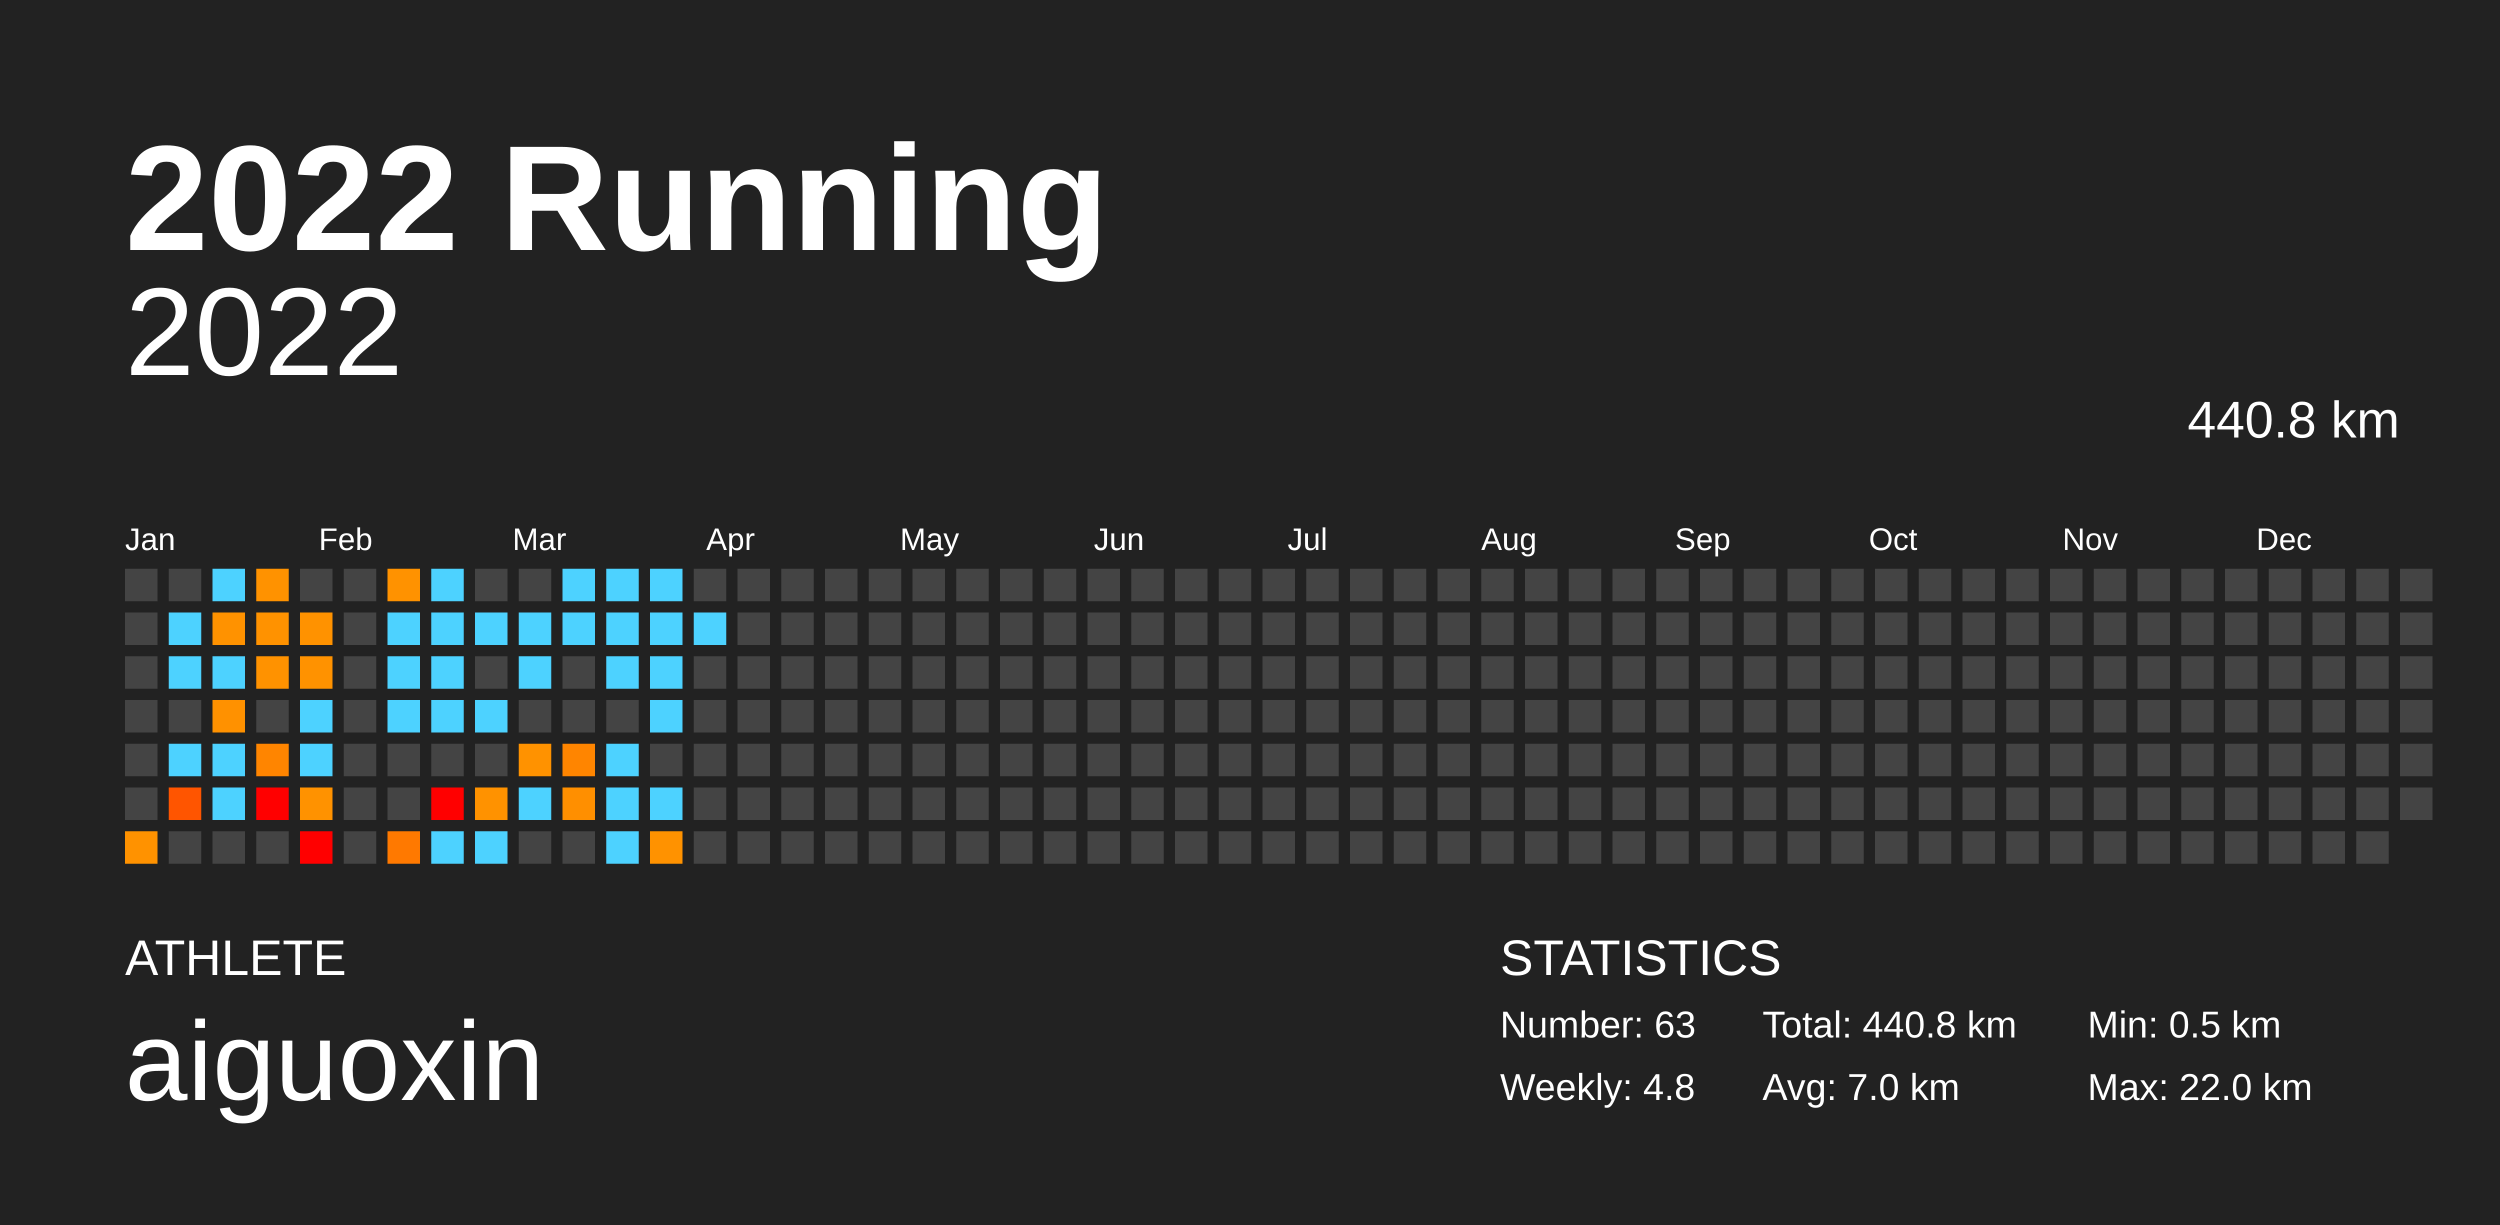
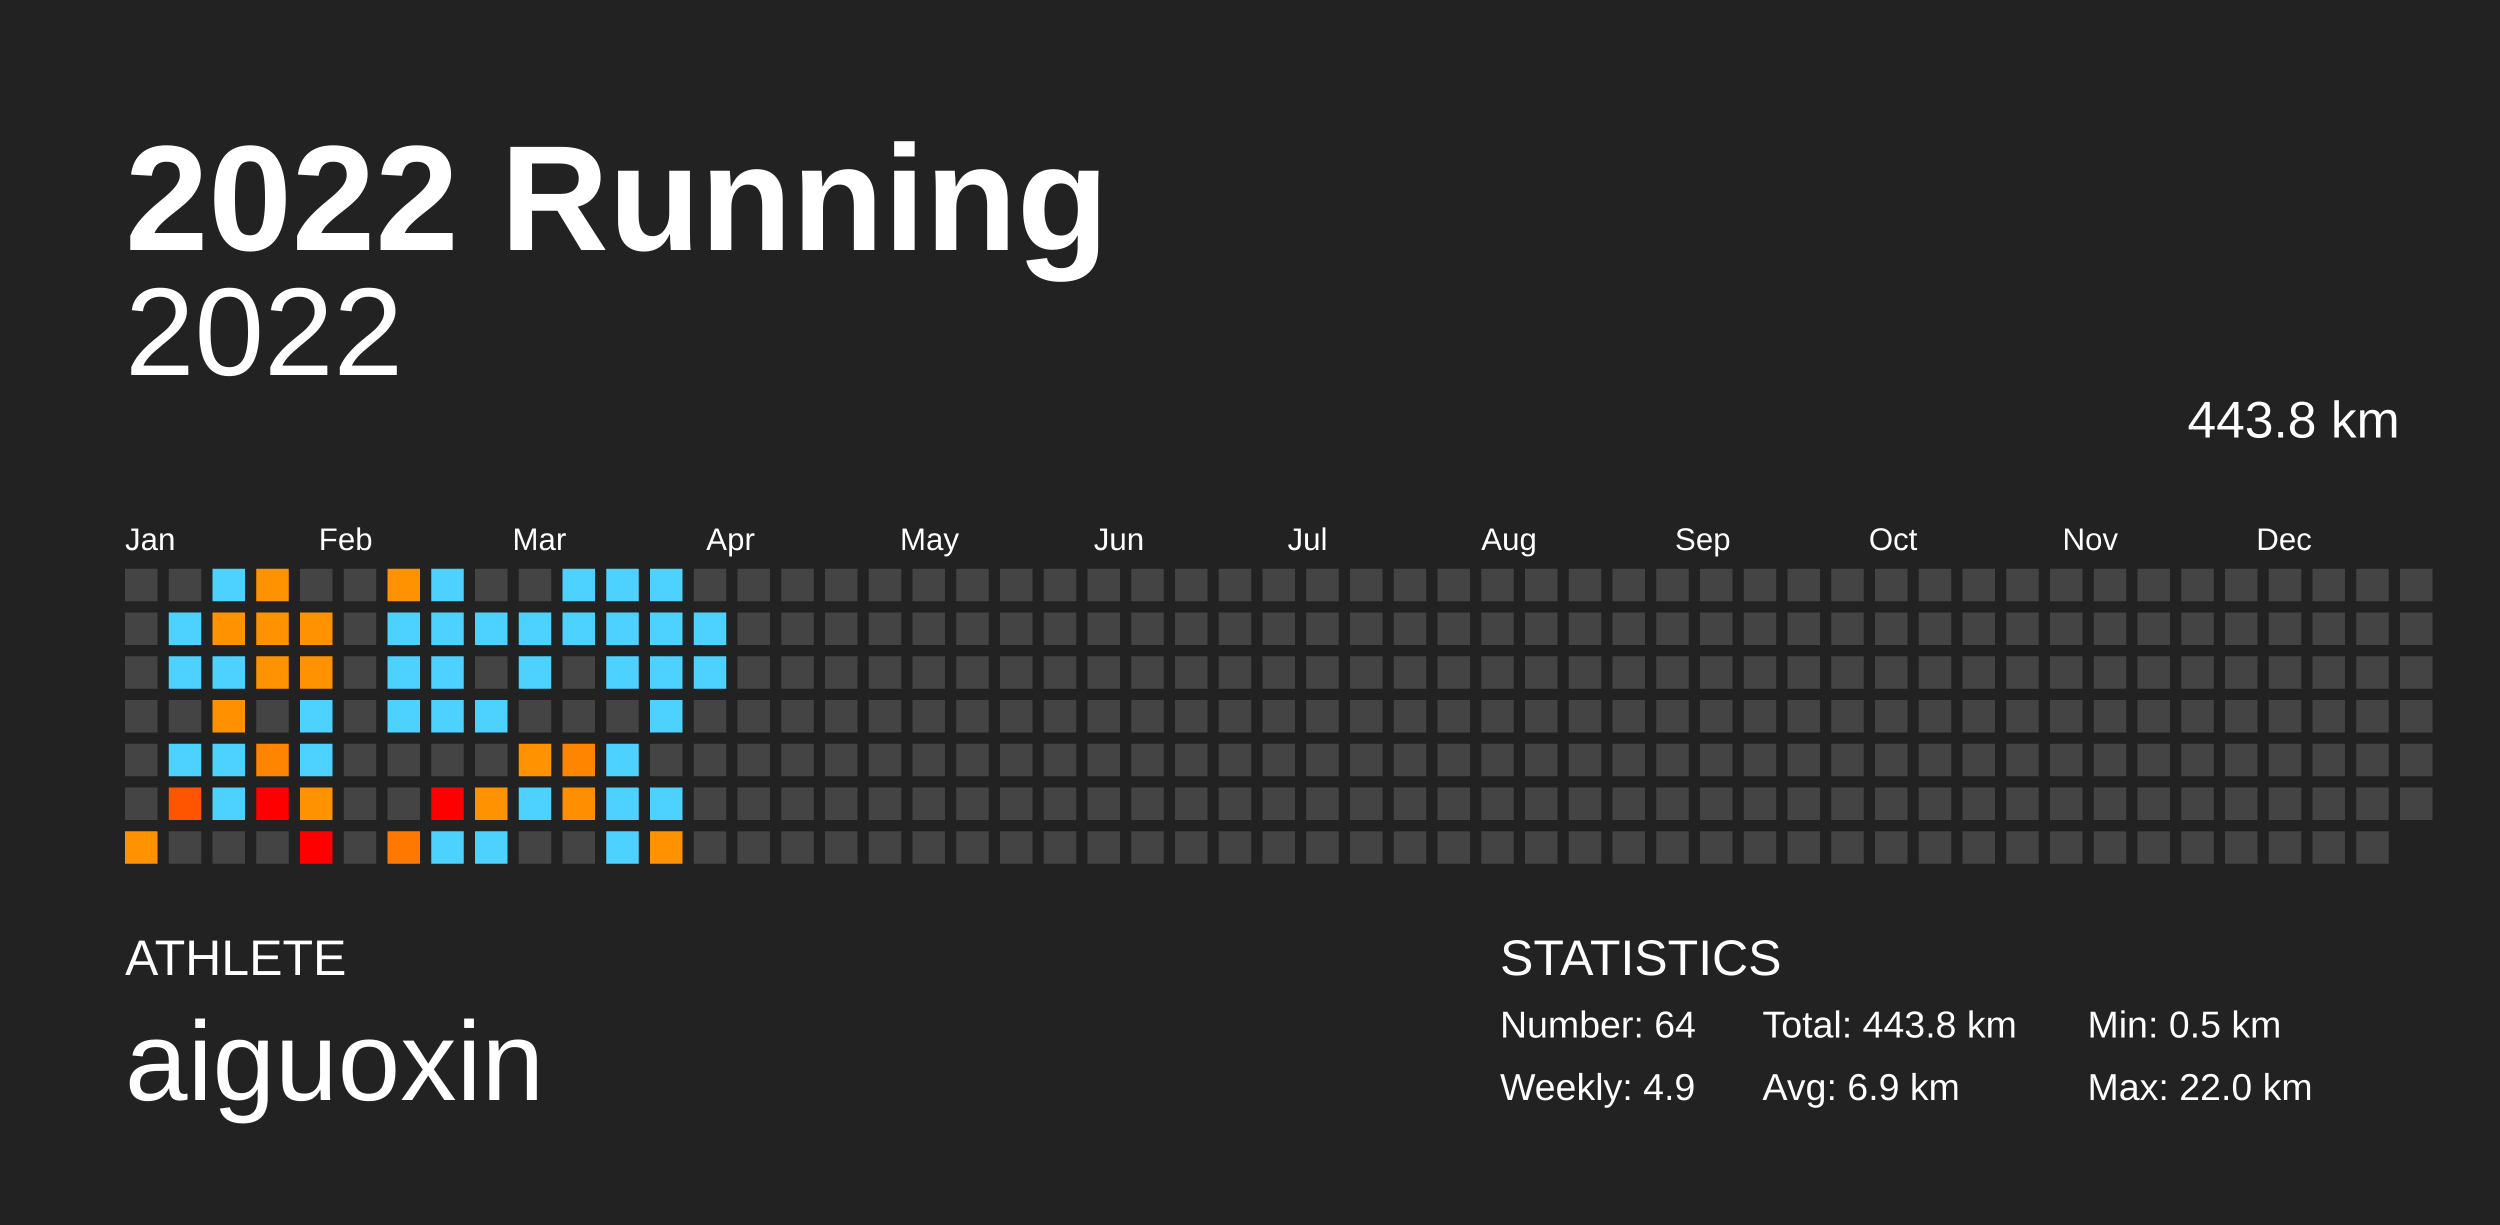
<svg xmlns="http://www.w3.org/2000/svg" baseProfile="full" height="98mm" version="1.1" viewBox="0,0,200,98" width="200mm">
  <defs />
  <rect fill="#222222" height="98" width="200" x="0" y="0" />
  <text fill="#FFFFFF" style="font-size:12px; font-family:Arial; font-weight:bold;" x="10" y="20">2022 Running</text>
  <text fill="#FFFFFF" style="font-size:4px; font-family:Arial" x="10" y="78">ATHLETE</text>
  <text fill="#FFFFFF" style="font-size:9px; font-family:Arial" x="10" y="88">aiguoxin</text>
  <text fill="#FFFFFF" style="font-size:4px; font-family:Arial" x="120" y="78">STATISTICS</text>
-   <text fill="#FFFFFF" style="font-size:3px; font-family:Arial" x="120" y="83">Number: 63</text>
-   <text fill="#FFFFFF" style="font-size:3px; font-family:Arial" x="120" y="88">Weekly: 4.8</text>
-   <text fill="#FFFFFF" style="font-size:3px; font-family:Arial" x="141" y="83">Total: 440.8 km</text>
-   <text fill="#FFFFFF" style="font-size:3px; font-family:Arial" x="141" y="88">Avg: 7.0 km</text>
+   <text fill="#FFFFFF" style="font-size:3px; font-family:Arial" x="120" y="83">Number: 64</text>
+   <text fill="#FFFFFF" style="font-size:3px; font-family:Arial" x="120" y="88">Weekly: 4.9</text>
+   <text fill="#FFFFFF" style="font-size:3px; font-family:Arial" x="141" y="83">Total: 443.8 km</text>
+   <text fill="#FFFFFF" style="font-size:3px; font-family:Arial" x="141" y="88">Avg: 6.9 km</text>
  <text fill="#FFFFFF" style="font-size:3px; font-family:Arial" x="167" y="83">Min: 0.5 km</text>
  <text fill="#FFFFFF" style="font-size:3px; font-family:Arial" x="167" y="88">Max: 22.0 km</text>
  <text alignment-baseline="hanging" fill="#FFFFFF" style="font-size:10.0px; font-family:Arial;" x="10" y="30">2022</text>
-   <text alignment-baseline="hanging" fill="#FFFFFF" style="font-size:4.125px; font-family:Arial;" x="175" y="35">440.8 km</text>
+   <text alignment-baseline="hanging" fill="#FFFFFF" style="font-size:4.125px; font-family:Arial;" x="175" y="35">443.8 km</text>
  <text fill="#FFFFFF" style="font-size:2.5px; font-family:Arial" x="10.0" y="44">Jan</text>
  <text fill="#FFFFFF" style="font-size:2.5px; font-family:Arial" x="25.5" y="44">Feb</text>
  <text fill="#FFFFFF" style="font-size:2.5px; font-family:Arial" x="41.0" y="44">Mar</text>
  <text fill="#FFFFFF" style="font-size:2.5px; font-family:Arial" x="56.5" y="44">Apr</text>
  <text fill="#FFFFFF" style="font-size:2.5px; font-family:Arial" x="72.0" y="44">May</text>
  <text fill="#FFFFFF" style="font-size:2.5px; font-family:Arial" x="87.5" y="44">Jun</text>
  <text fill="#FFFFFF" style="font-size:2.5px; font-family:Arial" x="103.0" y="44">Jul</text>
  <text fill="#FFFFFF" style="font-size:2.5px; font-family:Arial" x="118.5" y="44">Aug</text>
  <text fill="#FFFFFF" style="font-size:2.5px; font-family:Arial" x="134.0" y="44">Sep</text>
  <text fill="#FFFFFF" style="font-size:2.5px; font-family:Arial" x="149.5" y="44">Oct</text>
  <text fill="#FFFFFF" style="font-size:2.5px; font-family:Arial" x="165.0" y="44">Nov</text>
  <text fill="#FFFFFF" style="font-size:2.5px; font-family:Arial" x="180.5" y="44">Dec</text>
  <rect fill="#444444" height="2.6" width="2.6" x="10.0" y="45.5" />
  <rect fill="#444444" height="2.6" width="2.6" x="10.0" y="49.0" />
  <rect fill="#444444" height="2.6" width="2.6" x="10.0" y="52.5" />
  <rect fill="#444444" height="2.6" width="2.6" x="10.0" y="56.0" />
  <rect fill="#444444" height="2.6" width="2.6" x="10.0" y="59.5" />
  <rect fill="#444444" height="2.6" width="2.6" x="10.0" y="63.0" />
  <rect fill="#ff9200" height="2.6" width="2.6" x="10.0" y="66.5" />
  <rect fill="#444444" height="2.6" width="2.6" x="13.5" y="45.5" />
  <rect fill="#4dd2ff" height="2.6" width="2.6" x="13.5" y="49.0" />
  <rect fill="#4dd2ff" height="2.6" width="2.6" x="13.5" y="52.5" />
  <rect fill="#444444" height="2.6" width="2.6" x="13.5" y="56.0" />
  <rect fill="#4dd2ff" height="2.6" width="2.6" x="13.5" y="59.5" />
  <rect fill="#ff5500" height="2.6" width="2.6" x="13.5" y="63.0" />
  <rect fill="#444444" height="2.6" width="2.6" x="13.5" y="66.5" />
  <rect fill="#4dd2ff" height="2.6" width="2.6" x="17.0" y="45.5" />
  <rect fill="#ff9200" height="2.6" width="2.6" x="17.0" y="49.0" />
  <rect fill="#4dd2ff" height="2.6" width="2.6" x="17.0" y="52.5" />
  <rect fill="#ff9100" height="2.6" width="2.6" x="17.0" y="56.0" />
  <rect fill="#4dd2ff" height="2.6" width="2.6" x="17.0" y="59.5" />
  <rect fill="#4dd2ff" height="2.6" width="2.6" x="17.0" y="63.0" />
  <rect fill="#444444" height="2.6" width="2.6" x="17.0" y="66.5" />
  <rect fill="#ff9200" height="2.6" width="2.6" x="20.5" y="45.5" />
  <rect fill="#ff9200" height="2.6" width="2.6" x="20.5" y="49.0" />
  <rect fill="#ff9200" height="2.6" width="2.6" x="20.5" y="52.5" />
  <rect fill="#444444" height="2.6" width="2.6" x="20.5" y="56.0" />
  <rect fill="#ff8500" height="2.6" width="2.6" x="20.5" y="59.5" />
  <rect fill="red" height="2.6" width="2.6" x="20.5" y="63.0" />
  <rect fill="#444444" height="2.6" width="2.6" x="20.5" y="66.5" />
  <rect fill="#444444" height="2.6" width="2.6" x="24.0" y="45.5" />
  <rect fill="#ff9200" height="2.6" width="2.6" x="24.0" y="49.0" />
  <rect fill="#ff9200" height="2.6" width="2.6" x="24.0" y="52.5" />
  <rect fill="#4dd2ff" height="2.6" width="2.6" x="24.0" y="56.0" />
  <rect fill="#4dd2ff" height="2.6" width="2.6" x="24.0" y="59.5" />
  <rect fill="#ff9200" height="2.6" width="2.6" x="24.0" y="63.0" />
  <rect fill="red" height="2.6" width="2.6" x="24.0" y="66.5" />
  <rect fill="#444444" height="2.6" width="2.6" x="27.5" y="45.5" />
  <rect fill="#444444" height="2.6" width="2.6" x="27.5" y="49.0" />
  <rect fill="#444444" height="2.6" width="2.6" x="27.5" y="52.5" />
  <rect fill="#444444" height="2.6" width="2.6" x="27.5" y="56.0" />
  <rect fill="#444444" height="2.6" width="2.6" x="27.5" y="59.5" />
  <rect fill="#444444" height="2.6" width="2.6" x="27.5" y="63.0" />
  <rect fill="#444444" height="2.6" width="2.6" x="27.5" y="66.5" />
  <rect fill="#ff9200" height="2.6" width="2.6" x="31.0" y="45.5" />
  <rect fill="#4dd2ff" height="2.6" width="2.6" x="31.0" y="49.0" />
  <rect fill="#4dd2ff" height="2.6" width="2.6" x="31.0" y="52.5" />
  <rect fill="#4dd2ff" height="2.6" width="2.6" x="31.0" y="56.0" />
  <rect fill="#444444" height="2.6" width="2.6" x="31.0" y="59.5" />
  <rect fill="#444444" height="2.6" width="2.6" x="31.0" y="63.0" />
  <rect fill="#ff7900" height="2.6" width="2.6" x="31.0" y="66.5" />
  <rect fill="#4dd2ff" height="2.6" width="2.6" x="34.5" y="45.5" />
  <rect fill="#4dd2ff" height="2.6" width="2.6" x="34.5" y="49.0" />
  <rect fill="#4dd2ff" height="2.6" width="2.6" x="34.5" y="52.5" />
  <rect fill="#4dd2ff" height="2.6" width="2.6" x="34.5" y="56.0" />
  <rect fill="#444444" height="2.6" width="2.6" x="34.5" y="59.5" />
  <rect fill="red" height="2.6" width="2.6" x="34.5" y="63.0" />
  <rect fill="#4dd2ff" height="2.6" width="2.6" x="34.5" y="66.5" />
  <rect fill="#444444" height="2.6" width="2.6" x="38.0" y="45.5" />
  <rect fill="#4dd2ff" height="2.6" width="2.6" x="38.0" y="49.0" />
  <rect fill="#444444" height="2.6" width="2.6" x="38.0" y="52.5" />
  <rect fill="#4dd2ff" height="2.6" width="2.6" x="38.0" y="56.0" />
  <rect fill="#444444" height="2.6" width="2.6" x="38.0" y="59.5" />
  <rect fill="#ff9200" height="2.6" width="2.6" x="38.0" y="63.0" />
  <rect fill="#4dd2ff" height="2.6" width="2.6" x="38.0" y="66.5" />
  <rect fill="#444444" height="2.6" width="2.6" x="41.5" y="45.5" />
  <rect fill="#4dd2ff" height="2.6" width="2.6" x="41.5" y="49.0" />
  <rect fill="#4dd2ff" height="2.6" width="2.6" x="41.5" y="52.5" />
  <rect fill="#444444" height="2.6" width="2.6" x="41.5" y="56.0" />
  <rect fill="#ff9200" height="2.6" width="2.6" x="41.5" y="59.5" />
  <rect fill="#4dd2ff" height="2.6" width="2.6" x="41.5" y="63.0" />
  <rect fill="#444444" height="2.6" width="2.6" x="41.5" y="66.5" />
  <rect fill="#4dd2ff" height="2.6" width="2.6" x="45.0" y="45.5" />
  <rect fill="#4dd2ff" height="2.6" width="2.6" x="45.0" y="49.0" />
  <rect fill="#444444" height="2.6" width="2.6" x="45.0" y="52.5" />
  <rect fill="#444444" height="2.6" width="2.6" x="45.0" y="56.0" />
  <rect fill="#ff8500" height="2.6" width="2.6" x="45.0" y="59.5" />
  <rect fill="#ff8f00" height="2.6" width="2.6" x="45.0" y="63.0" />
  <rect fill="#444444" height="2.6" width="2.6" x="45.0" y="66.5" />
  <rect fill="#4dd2ff" height="2.6" width="2.6" x="48.5" y="45.5" />
  <rect fill="#4dd2ff" height="2.6" width="2.6" x="48.5" y="49.0" />
  <rect fill="#4dd2ff" height="2.6" width="2.6" x="48.5" y="52.5" />
  <rect fill="#444444" height="2.6" width="2.6" x="48.5" y="56.0" />
  <rect fill="#4dd2ff" height="2.6" width="2.6" x="48.5" y="59.5" />
  <rect fill="#4dd2ff" height="2.6" width="2.6" x="48.5" y="63.0" />
  <rect fill="#4dd2ff" height="2.6" width="2.6" x="48.5" y="66.5" />
  <rect fill="#4dd2ff" height="2.6" width="2.6" x="52.0" y="45.5" />
  <rect fill="#4dd2ff" height="2.6" width="2.6" x="52.0" y="49.0" />
  <rect fill="#4dd2ff" height="2.6" width="2.6" x="52.0" y="52.5" />
  <rect fill="#4dd2ff" height="2.6" width="2.6" x="52.0" y="56.0" />
  <rect fill="#444444" height="2.6" width="2.6" x="52.0" y="59.5" />
  <rect fill="#4dd2ff" height="2.6" width="2.6" x="52.0" y="63.0" />
  <rect fill="#ff9200" height="2.6" width="2.6" x="52.0" y="66.5" />
  <rect fill="#444444" height="2.6" width="2.6" x="55.5" y="45.5" />
  <rect fill="#4dd2ff" height="2.6" width="2.6" x="55.5" y="49.0" />
-   <rect fill="#444444" height="2.6" width="2.6" x="55.5" y="52.5" />
+   <rect fill="#4dd2ff" height="2.6" width="2.6" x="55.5" y="52.5" />
  <rect fill="#444444" height="2.6" width="2.6" x="55.5" y="56.0" />
  <rect fill="#444444" height="2.6" width="2.6" x="55.5" y="59.5" />
  <rect fill="#444444" height="2.6" width="2.6" x="55.5" y="63.0" />
  <rect fill="#444444" height="2.6" width="2.6" x="55.5" y="66.5" />
  <rect fill="#444444" height="2.6" width="2.6" x="59.0" y="45.5" />
  <rect fill="#444444" height="2.6" width="2.6" x="59.0" y="49.0" />
  <rect fill="#444444" height="2.6" width="2.6" x="59.0" y="52.5" />
  <rect fill="#444444" height="2.6" width="2.6" x="59.0" y="56.0" />
  <rect fill="#444444" height="2.6" width="2.6" x="59.0" y="59.5" />
  <rect fill="#444444" height="2.6" width="2.6" x="59.0" y="63.0" />
  <rect fill="#444444" height="2.6" width="2.6" x="59.0" y="66.5" />
  <rect fill="#444444" height="2.6" width="2.6" x="62.5" y="45.5" />
  <rect fill="#444444" height="2.6" width="2.6" x="62.5" y="49.0" />
  <rect fill="#444444" height="2.6" width="2.6" x="62.5" y="52.5" />
  <rect fill="#444444" height="2.6" width="2.6" x="62.5" y="56.0" />
  <rect fill="#444444" height="2.6" width="2.6" x="62.5" y="59.5" />
  <rect fill="#444444" height="2.6" width="2.6" x="62.5" y="63.0" />
  <rect fill="#444444" height="2.6" width="2.6" x="62.5" y="66.5" />
  <rect fill="#444444" height="2.6" width="2.6" x="66.0" y="45.5" />
  <rect fill="#444444" height="2.6" width="2.6" x="66.0" y="49.0" />
  <rect fill="#444444" height="2.6" width="2.6" x="66.0" y="52.5" />
  <rect fill="#444444" height="2.6" width="2.6" x="66.0" y="56.0" />
  <rect fill="#444444" height="2.6" width="2.6" x="66.0" y="59.5" />
  <rect fill="#444444" height="2.6" width="2.6" x="66.0" y="63.0" />
  <rect fill="#444444" height="2.6" width="2.6" x="66.0" y="66.5" />
  <rect fill="#444444" height="2.6" width="2.6" x="69.5" y="45.5" />
  <rect fill="#444444" height="2.6" width="2.6" x="69.5" y="49.0" />
  <rect fill="#444444" height="2.6" width="2.6" x="69.5" y="52.5" />
  <rect fill="#444444" height="2.6" width="2.6" x="69.5" y="56.0" />
  <rect fill="#444444" height="2.6" width="2.6" x="69.5" y="59.5" />
  <rect fill="#444444" height="2.6" width="2.6" x="69.5" y="63.0" />
  <rect fill="#444444" height="2.6" width="2.6" x="69.5" y="66.5" />
  <rect fill="#444444" height="2.6" width="2.6" x="73.0" y="45.5" />
  <rect fill="#444444" height="2.6" width="2.6" x="73.0" y="49.0" />
  <rect fill="#444444" height="2.6" width="2.6" x="73.0" y="52.5" />
  <rect fill="#444444" height="2.6" width="2.6" x="73.0" y="56.0" />
  <rect fill="#444444" height="2.6" width="2.6" x="73.0" y="59.5" />
  <rect fill="#444444" height="2.6" width="2.6" x="73.0" y="63.0" />
  <rect fill="#444444" height="2.6" width="2.6" x="73.0" y="66.5" />
  <rect fill="#444444" height="2.6" width="2.6" x="76.5" y="45.5" />
  <rect fill="#444444" height="2.6" width="2.6" x="76.5" y="49.0" />
  <rect fill="#444444" height="2.6" width="2.6" x="76.5" y="52.5" />
  <rect fill="#444444" height="2.6" width="2.6" x="76.5" y="56.0" />
  <rect fill="#444444" height="2.6" width="2.6" x="76.5" y="59.5" />
  <rect fill="#444444" height="2.6" width="2.6" x="76.5" y="63.0" />
  <rect fill="#444444" height="2.6" width="2.6" x="76.5" y="66.5" />
  <rect fill="#444444" height="2.6" width="2.6" x="80.0" y="45.5" />
  <rect fill="#444444" height="2.6" width="2.6" x="80.0" y="49.0" />
  <rect fill="#444444" height="2.6" width="2.6" x="80.0" y="52.5" />
  <rect fill="#444444" height="2.6" width="2.6" x="80.0" y="56.0" />
  <rect fill="#444444" height="2.6" width="2.6" x="80.0" y="59.5" />
  <rect fill="#444444" height="2.6" width="2.6" x="80.0" y="63.0" />
  <rect fill="#444444" height="2.6" width="2.6" x="80.0" y="66.5" />
  <rect fill="#444444" height="2.6" width="2.6" x="83.5" y="45.5" />
  <rect fill="#444444" height="2.6" width="2.6" x="83.5" y="49.0" />
  <rect fill="#444444" height="2.6" width="2.6" x="83.5" y="52.5" />
  <rect fill="#444444" height="2.6" width="2.6" x="83.5" y="56.0" />
  <rect fill="#444444" height="2.6" width="2.6" x="83.5" y="59.5" />
  <rect fill="#444444" height="2.6" width="2.6" x="83.5" y="63.0" />
  <rect fill="#444444" height="2.6" width="2.6" x="83.5" y="66.5" />
  <rect fill="#444444" height="2.6" width="2.6" x="87.0" y="45.5" />
  <rect fill="#444444" height="2.6" width="2.6" x="87.0" y="49.0" />
  <rect fill="#444444" height="2.6" width="2.6" x="87.0" y="52.5" />
  <rect fill="#444444" height="2.6" width="2.6" x="87.0" y="56.0" />
  <rect fill="#444444" height="2.6" width="2.6" x="87.0" y="59.5" />
  <rect fill="#444444" height="2.6" width="2.6" x="87.0" y="63.0" />
  <rect fill="#444444" height="2.6" width="2.6" x="87.0" y="66.5" />
  <rect fill="#444444" height="2.6" width="2.6" x="90.5" y="45.5" />
  <rect fill="#444444" height="2.6" width="2.6" x="90.5" y="49.0" />
  <rect fill="#444444" height="2.6" width="2.6" x="90.5" y="52.5" />
  <rect fill="#444444" height="2.6" width="2.6" x="90.5" y="56.0" />
  <rect fill="#444444" height="2.6" width="2.6" x="90.5" y="59.5" />
  <rect fill="#444444" height="2.6" width="2.6" x="90.5" y="63.0" />
  <rect fill="#444444" height="2.6" width="2.6" x="90.5" y="66.5" />
  <rect fill="#444444" height="2.6" width="2.6" x="94.0" y="45.5" />
  <rect fill="#444444" height="2.6" width="2.6" x="94.0" y="49.0" />
  <rect fill="#444444" height="2.6" width="2.6" x="94.0" y="52.5" />
  <rect fill="#444444" height="2.6" width="2.6" x="94.0" y="56.0" />
  <rect fill="#444444" height="2.6" width="2.6" x="94.0" y="59.5" />
  <rect fill="#444444" height="2.6" width="2.6" x="94.0" y="63.0" />
  <rect fill="#444444" height="2.6" width="2.6" x="94.0" y="66.5" />
  <rect fill="#444444" height="2.6" width="2.6" x="97.5" y="45.5" />
  <rect fill="#444444" height="2.6" width="2.6" x="97.5" y="49.0" />
  <rect fill="#444444" height="2.6" width="2.6" x="97.5" y="52.5" />
  <rect fill="#444444" height="2.6" width="2.6" x="97.5" y="56.0" />
  <rect fill="#444444" height="2.6" width="2.6" x="97.5" y="59.5" />
  <rect fill="#444444" height="2.6" width="2.6" x="97.5" y="63.0" />
  <rect fill="#444444" height="2.6" width="2.6" x="97.5" y="66.5" />
  <rect fill="#444444" height="2.6" width="2.6" x="101.0" y="45.5" />
  <rect fill="#444444" height="2.6" width="2.6" x="101.0" y="49.0" />
  <rect fill="#444444" height="2.6" width="2.6" x="101.0" y="52.5" />
  <rect fill="#444444" height="2.6" width="2.6" x="101.0" y="56.0" />
  <rect fill="#444444" height="2.6" width="2.6" x="101.0" y="59.5" />
  <rect fill="#444444" height="2.6" width="2.6" x="101.0" y="63.0" />
  <rect fill="#444444" height="2.6" width="2.6" x="101.0" y="66.5" />
  <rect fill="#444444" height="2.6" width="2.6" x="104.5" y="45.5" />
  <rect fill="#444444" height="2.6" width="2.6" x="104.5" y="49.0" />
  <rect fill="#444444" height="2.6" width="2.6" x="104.5" y="52.5" />
  <rect fill="#444444" height="2.6" width="2.6" x="104.5" y="56.0" />
  <rect fill="#444444" height="2.6" width="2.6" x="104.5" y="59.5" />
  <rect fill="#444444" height="2.6" width="2.6" x="104.5" y="63.0" />
  <rect fill="#444444" height="2.6" width="2.6" x="104.5" y="66.5" />
  <rect fill="#444444" height="2.6" width="2.6" x="108.0" y="45.5" />
  <rect fill="#444444" height="2.6" width="2.6" x="108.0" y="49.0" />
  <rect fill="#444444" height="2.6" width="2.6" x="108.0" y="52.5" />
  <rect fill="#444444" height="2.6" width="2.6" x="108.0" y="56.0" />
  <rect fill="#444444" height="2.6" width="2.6" x="108.0" y="59.5" />
  <rect fill="#444444" height="2.6" width="2.6" x="108.0" y="63.0" />
  <rect fill="#444444" height="2.6" width="2.6" x="108.0" y="66.5" />
  <rect fill="#444444" height="2.6" width="2.6" x="111.5" y="45.5" />
  <rect fill="#444444" height="2.6" width="2.6" x="111.5" y="49.0" />
  <rect fill="#444444" height="2.6" width="2.6" x="111.5" y="52.5" />
  <rect fill="#444444" height="2.6" width="2.6" x="111.5" y="56.0" />
  <rect fill="#444444" height="2.6" width="2.6" x="111.5" y="59.5" />
  <rect fill="#444444" height="2.6" width="2.6" x="111.5" y="63.0" />
  <rect fill="#444444" height="2.6" width="2.6" x="111.5" y="66.5" />
  <rect fill="#444444" height="2.6" width="2.6" x="115.0" y="45.5" />
  <rect fill="#444444" height="2.6" width="2.6" x="115.0" y="49.0" />
  <rect fill="#444444" height="2.6" width="2.6" x="115.0" y="52.5" />
  <rect fill="#444444" height="2.6" width="2.6" x="115.0" y="56.0" />
  <rect fill="#444444" height="2.6" width="2.6" x="115.0" y="59.5" />
  <rect fill="#444444" height="2.6" width="2.6" x="115.0" y="63.0" />
  <rect fill="#444444" height="2.6" width="2.6" x="115.0" y="66.5" />
  <rect fill="#444444" height="2.6" width="2.6" x="118.5" y="45.5" />
  <rect fill="#444444" height="2.6" width="2.6" x="118.5" y="49.0" />
  <rect fill="#444444" height="2.6" width="2.6" x="118.5" y="52.5" />
  <rect fill="#444444" height="2.6" width="2.6" x="118.5" y="56.0" />
  <rect fill="#444444" height="2.6" width="2.6" x="118.5" y="59.5" />
  <rect fill="#444444" height="2.6" width="2.6" x="118.5" y="63.0" />
  <rect fill="#444444" height="2.6" width="2.6" x="118.5" y="66.5" />
  <rect fill="#444444" height="2.6" width="2.6" x="122.0" y="45.5" />
  <rect fill="#444444" height="2.6" width="2.6" x="122.0" y="49.0" />
  <rect fill="#444444" height="2.6" width="2.6" x="122.0" y="52.5" />
  <rect fill="#444444" height="2.6" width="2.6" x="122.0" y="56.0" />
  <rect fill="#444444" height="2.6" width="2.6" x="122.0" y="59.5" />
  <rect fill="#444444" height="2.6" width="2.6" x="122.0" y="63.0" />
  <rect fill="#444444" height="2.6" width="2.6" x="122.0" y="66.5" />
  <rect fill="#444444" height="2.6" width="2.6" x="125.5" y="45.5" />
  <rect fill="#444444" height="2.6" width="2.6" x="125.5" y="49.0" />
  <rect fill="#444444" height="2.6" width="2.6" x="125.5" y="52.5" />
  <rect fill="#444444" height="2.6" width="2.6" x="125.5" y="56.0" />
  <rect fill="#444444" height="2.6" width="2.6" x="125.5" y="59.5" />
  <rect fill="#444444" height="2.6" width="2.6" x="125.5" y="63.0" />
  <rect fill="#444444" height="2.6" width="2.6" x="125.5" y="66.5" />
  <rect fill="#444444" height="2.6" width="2.6" x="129.0" y="45.5" />
  <rect fill="#444444" height="2.6" width="2.6" x="129.0" y="49.0" />
  <rect fill="#444444" height="2.6" width="2.6" x="129.0" y="52.5" />
  <rect fill="#444444" height="2.6" width="2.6" x="129.0" y="56.0" />
  <rect fill="#444444" height="2.6" width="2.6" x="129.0" y="59.5" />
  <rect fill="#444444" height="2.6" width="2.6" x="129.0" y="63.0" />
  <rect fill="#444444" height="2.6" width="2.6" x="129.0" y="66.5" />
  <rect fill="#444444" height="2.6" width="2.6" x="132.5" y="45.5" />
  <rect fill="#444444" height="2.6" width="2.6" x="132.5" y="49.0" />
  <rect fill="#444444" height="2.6" width="2.6" x="132.5" y="52.5" />
  <rect fill="#444444" height="2.6" width="2.6" x="132.5" y="56.0" />
  <rect fill="#444444" height="2.6" width="2.6" x="132.5" y="59.5" />
  <rect fill="#444444" height="2.6" width="2.6" x="132.5" y="63.0" />
  <rect fill="#444444" height="2.6" width="2.6" x="132.5" y="66.5" />
  <rect fill="#444444" height="2.6" width="2.6" x="136.0" y="45.5" />
  <rect fill="#444444" height="2.6" width="2.6" x="136.0" y="49.0" />
  <rect fill="#444444" height="2.6" width="2.6" x="136.0" y="52.5" />
  <rect fill="#444444" height="2.6" width="2.6" x="136.0" y="56.0" />
  <rect fill="#444444" height="2.6" width="2.6" x="136.0" y="59.5" />
  <rect fill="#444444" height="2.6" width="2.6" x="136.0" y="63.0" />
  <rect fill="#444444" height="2.6" width="2.6" x="136.0" y="66.5" />
  <rect fill="#444444" height="2.6" width="2.6" x="139.5" y="45.5" />
  <rect fill="#444444" height="2.6" width="2.6" x="139.5" y="49.0" />
  <rect fill="#444444" height="2.6" width="2.6" x="139.5" y="52.5" />
  <rect fill="#444444" height="2.6" width="2.6" x="139.5" y="56.0" />
  <rect fill="#444444" height="2.6" width="2.6" x="139.5" y="59.5" />
  <rect fill="#444444" height="2.6" width="2.6" x="139.5" y="63.0" />
  <rect fill="#444444" height="2.6" width="2.6" x="139.5" y="66.5" />
  <rect fill="#444444" height="2.6" width="2.6" x="143.0" y="45.5" />
  <rect fill="#444444" height="2.6" width="2.6" x="143.0" y="49.0" />
  <rect fill="#444444" height="2.6" width="2.6" x="143.0" y="52.5" />
  <rect fill="#444444" height="2.6" width="2.6" x="143.0" y="56.0" />
  <rect fill="#444444" height="2.6" width="2.6" x="143.0" y="59.5" />
  <rect fill="#444444" height="2.6" width="2.6" x="143.0" y="63.0" />
  <rect fill="#444444" height="2.6" width="2.6" x="143.0" y="66.5" />
  <rect fill="#444444" height="2.6" width="2.6" x="146.5" y="45.5" />
  <rect fill="#444444" height="2.6" width="2.6" x="146.5" y="49.0" />
  <rect fill="#444444" height="2.6" width="2.6" x="146.5" y="52.5" />
  <rect fill="#444444" height="2.6" width="2.6" x="146.5" y="56.0" />
  <rect fill="#444444" height="2.6" width="2.6" x="146.5" y="59.5" />
  <rect fill="#444444" height="2.6" width="2.6" x="146.5" y="63.0" />
  <rect fill="#444444" height="2.6" width="2.6" x="146.5" y="66.5" />
  <rect fill="#444444" height="2.6" width="2.6" x="150.0" y="45.5" />
  <rect fill="#444444" height="2.6" width="2.6" x="150.0" y="49.0" />
  <rect fill="#444444" height="2.6" width="2.6" x="150.0" y="52.5" />
  <rect fill="#444444" height="2.6" width="2.6" x="150.0" y="56.0" />
  <rect fill="#444444" height="2.6" width="2.6" x="150.0" y="59.5" />
  <rect fill="#444444" height="2.6" width="2.6" x="150.0" y="63.0" />
  <rect fill="#444444" height="2.6" width="2.6" x="150.0" y="66.5" />
  <rect fill="#444444" height="2.6" width="2.6" x="153.5" y="45.5" />
  <rect fill="#444444" height="2.6" width="2.6" x="153.5" y="49.0" />
  <rect fill="#444444" height="2.6" width="2.6" x="153.5" y="52.5" />
  <rect fill="#444444" height="2.6" width="2.6" x="153.5" y="56.0" />
  <rect fill="#444444" height="2.6" width="2.6" x="153.5" y="59.5" />
  <rect fill="#444444" height="2.6" width="2.6" x="153.5" y="63.0" />
  <rect fill="#444444" height="2.6" width="2.6" x="153.5" y="66.5" />
  <rect fill="#444444" height="2.6" width="2.6" x="157.0" y="45.5" />
  <rect fill="#444444" height="2.6" width="2.6" x="157.0" y="49.0" />
  <rect fill="#444444" height="2.6" width="2.6" x="157.0" y="52.5" />
  <rect fill="#444444" height="2.6" width="2.6" x="157.0" y="56.0" />
  <rect fill="#444444" height="2.6" width="2.6" x="157.0" y="59.5" />
  <rect fill="#444444" height="2.6" width="2.6" x="157.0" y="63.0" />
  <rect fill="#444444" height="2.6" width="2.6" x="157.0" y="66.5" />
  <rect fill="#444444" height="2.6" width="2.6" x="160.5" y="45.5" />
  <rect fill="#444444" height="2.6" width="2.6" x="160.5" y="49.0" />
  <rect fill="#444444" height="2.6" width="2.6" x="160.5" y="52.5" />
  <rect fill="#444444" height="2.6" width="2.6" x="160.5" y="56.0" />
  <rect fill="#444444" height="2.6" width="2.6" x="160.5" y="59.5" />
  <rect fill="#444444" height="2.6" width="2.6" x="160.5" y="63.0" />
  <rect fill="#444444" height="2.6" width="2.6" x="160.5" y="66.5" />
  <rect fill="#444444" height="2.6" width="2.6" x="164.0" y="45.5" />
  <rect fill="#444444" height="2.6" width="2.6" x="164.0" y="49.0" />
  <rect fill="#444444" height="2.6" width="2.6" x="164.0" y="52.5" />
  <rect fill="#444444" height="2.6" width="2.6" x="164.0" y="56.0" />
  <rect fill="#444444" height="2.6" width="2.6" x="164.0" y="59.5" />
  <rect fill="#444444" height="2.6" width="2.6" x="164.0" y="63.0" />
  <rect fill="#444444" height="2.6" width="2.6" x="164.0" y="66.5" />
  <rect fill="#444444" height="2.6" width="2.6" x="167.5" y="45.5" />
  <rect fill="#444444" height="2.6" width="2.6" x="167.5" y="49.0" />
  <rect fill="#444444" height="2.6" width="2.6" x="167.5" y="52.5" />
  <rect fill="#444444" height="2.6" width="2.6" x="167.5" y="56.0" />
  <rect fill="#444444" height="2.6" width="2.6" x="167.5" y="59.5" />
  <rect fill="#444444" height="2.6" width="2.6" x="167.5" y="63.0" />
  <rect fill="#444444" height="2.6" width="2.6" x="167.5" y="66.5" />
  <rect fill="#444444" height="2.6" width="2.6" x="171.0" y="45.5" />
  <rect fill="#444444" height="2.6" width="2.6" x="171.0" y="49.0" />
  <rect fill="#444444" height="2.6" width="2.6" x="171.0" y="52.5" />
  <rect fill="#444444" height="2.6" width="2.6" x="171.0" y="56.0" />
  <rect fill="#444444" height="2.6" width="2.6" x="171.0" y="59.5" />
  <rect fill="#444444" height="2.6" width="2.6" x="171.0" y="63.0" />
  <rect fill="#444444" height="2.6" width="2.6" x="171.0" y="66.5" />
  <rect fill="#444444" height="2.6" width="2.6" x="174.5" y="45.5" />
  <rect fill="#444444" height="2.6" width="2.6" x="174.5" y="49.0" />
  <rect fill="#444444" height="2.6" width="2.6" x="174.5" y="52.5" />
  <rect fill="#444444" height="2.6" width="2.6" x="174.5" y="56.0" />
  <rect fill="#444444" height="2.6" width="2.6" x="174.5" y="59.5" />
  <rect fill="#444444" height="2.6" width="2.6" x="174.5" y="63.0" />
  <rect fill="#444444" height="2.6" width="2.6" x="174.5" y="66.5" />
  <rect fill="#444444" height="2.6" width="2.6" x="178.0" y="45.5" />
  <rect fill="#444444" height="2.6" width="2.6" x="178.0" y="49.0" />
  <rect fill="#444444" height="2.6" width="2.6" x="178.0" y="52.5" />
  <rect fill="#444444" height="2.6" width="2.6" x="178.0" y="56.0" />
  <rect fill="#444444" height="2.6" width="2.6" x="178.0" y="59.5" />
  <rect fill="#444444" height="2.6" width="2.6" x="178.0" y="63.0" />
  <rect fill="#444444" height="2.6" width="2.6" x="178.0" y="66.5" />
  <rect fill="#444444" height="2.6" width="2.6" x="181.5" y="45.5" />
  <rect fill="#444444" height="2.6" width="2.6" x="181.5" y="49.0" />
  <rect fill="#444444" height="2.6" width="2.6" x="181.5" y="52.5" />
  <rect fill="#444444" height="2.6" width="2.6" x="181.5" y="56.0" />
  <rect fill="#444444" height="2.6" width="2.6" x="181.5" y="59.5" />
  <rect fill="#444444" height="2.6" width="2.6" x="181.5" y="63.0" />
  <rect fill="#444444" height="2.6" width="2.6" x="181.5" y="66.5" />
  <rect fill="#444444" height="2.6" width="2.6" x="185.0" y="45.5" />
  <rect fill="#444444" height="2.6" width="2.6" x="185.0" y="49.0" />
  <rect fill="#444444" height="2.6" width="2.6" x="185.0" y="52.5" />
  <rect fill="#444444" height="2.6" width="2.6" x="185.0" y="56.0" />
  <rect fill="#444444" height="2.6" width="2.6" x="185.0" y="59.5" />
  <rect fill="#444444" height="2.6" width="2.6" x="185.0" y="63.0" />
  <rect fill="#444444" height="2.6" width="2.6" x="185.0" y="66.5" />
  <rect fill="#444444" height="2.6" width="2.6" x="188.5" y="45.5" />
  <rect fill="#444444" height="2.6" width="2.6" x="188.5" y="49.0" />
  <rect fill="#444444" height="2.6" width="2.6" x="188.5" y="52.5" />
  <rect fill="#444444" height="2.6" width="2.6" x="188.5" y="56.0" />
  <rect fill="#444444" height="2.6" width="2.6" x="188.5" y="59.5" />
  <rect fill="#444444" height="2.6" width="2.6" x="188.5" y="63.0" />
  <rect fill="#444444" height="2.6" width="2.6" x="188.5" y="66.5" />
  <rect fill="#444444" height="2.6" width="2.6" x="192.0" y="45.5" />
  <rect fill="#444444" height="2.6" width="2.6" x="192.0" y="49.0" />
  <rect fill="#444444" height="2.6" width="2.6" x="192.0" y="52.5" />
  <rect fill="#444444" height="2.6" width="2.6" x="192.0" y="56.0" />
  <rect fill="#444444" height="2.6" width="2.6" x="192.0" y="59.5" />
  <rect fill="#444444" height="2.6" width="2.6" x="192.0" y="63.0" />
</svg>
